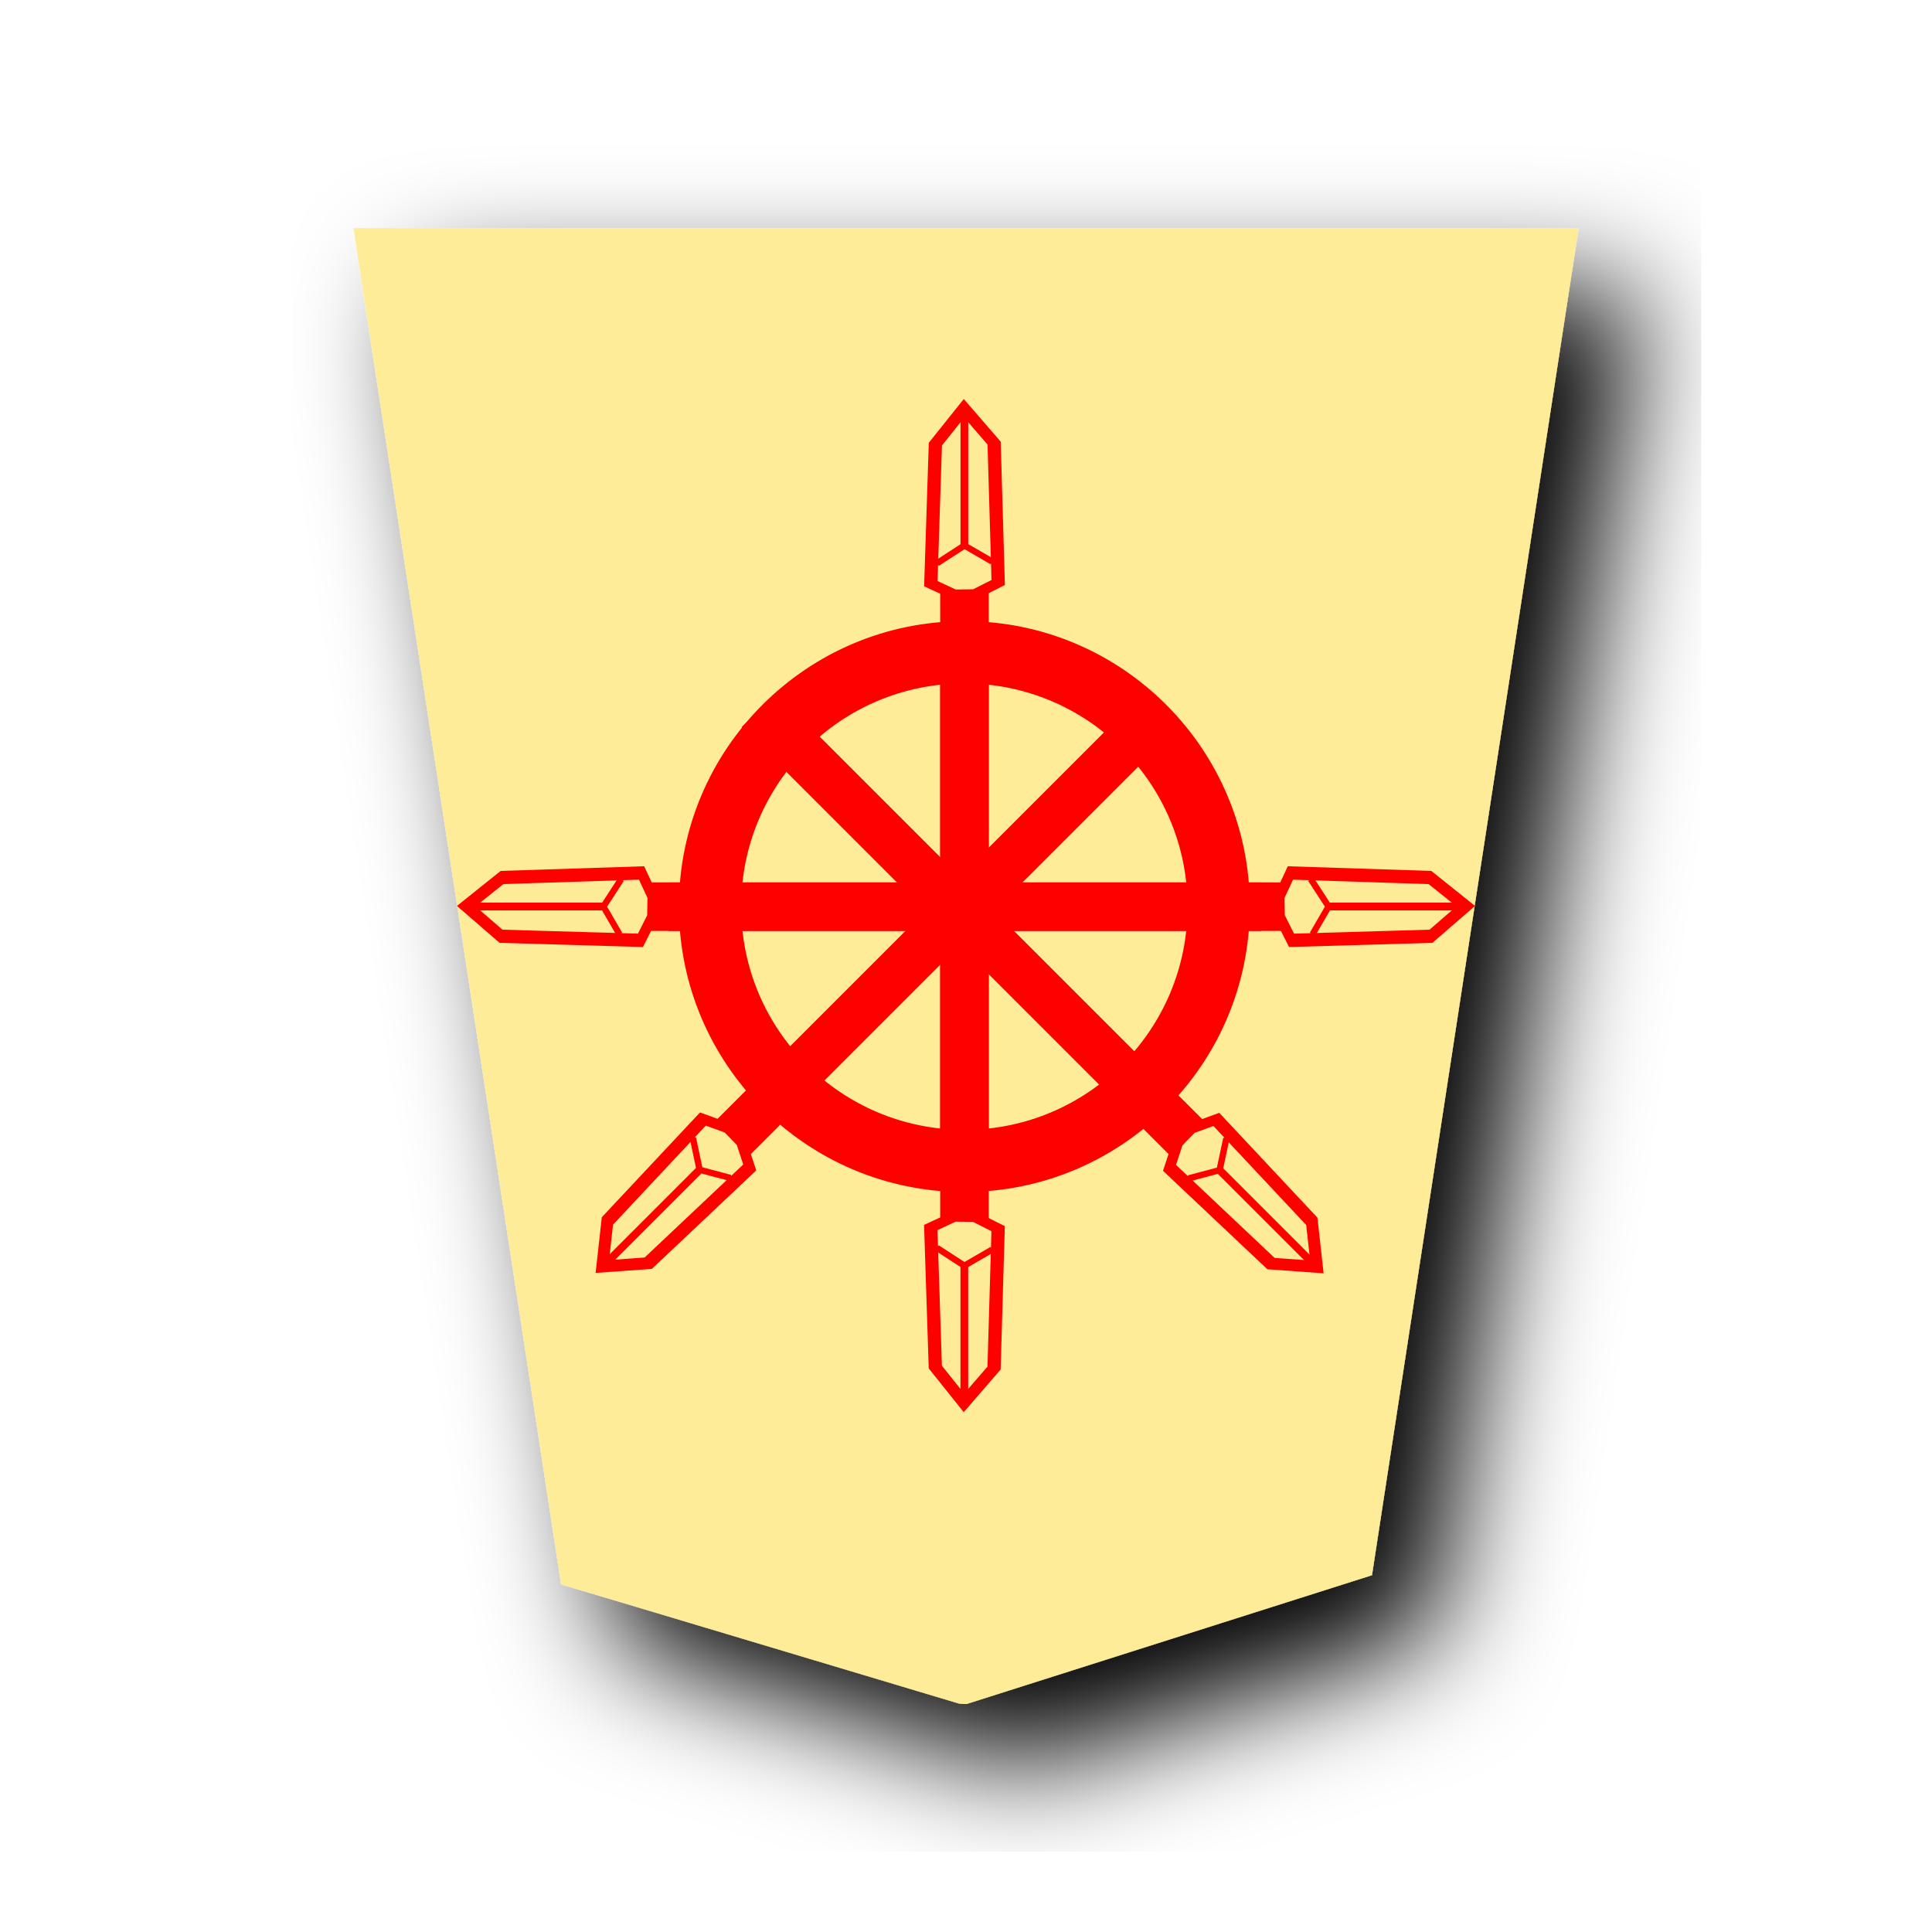
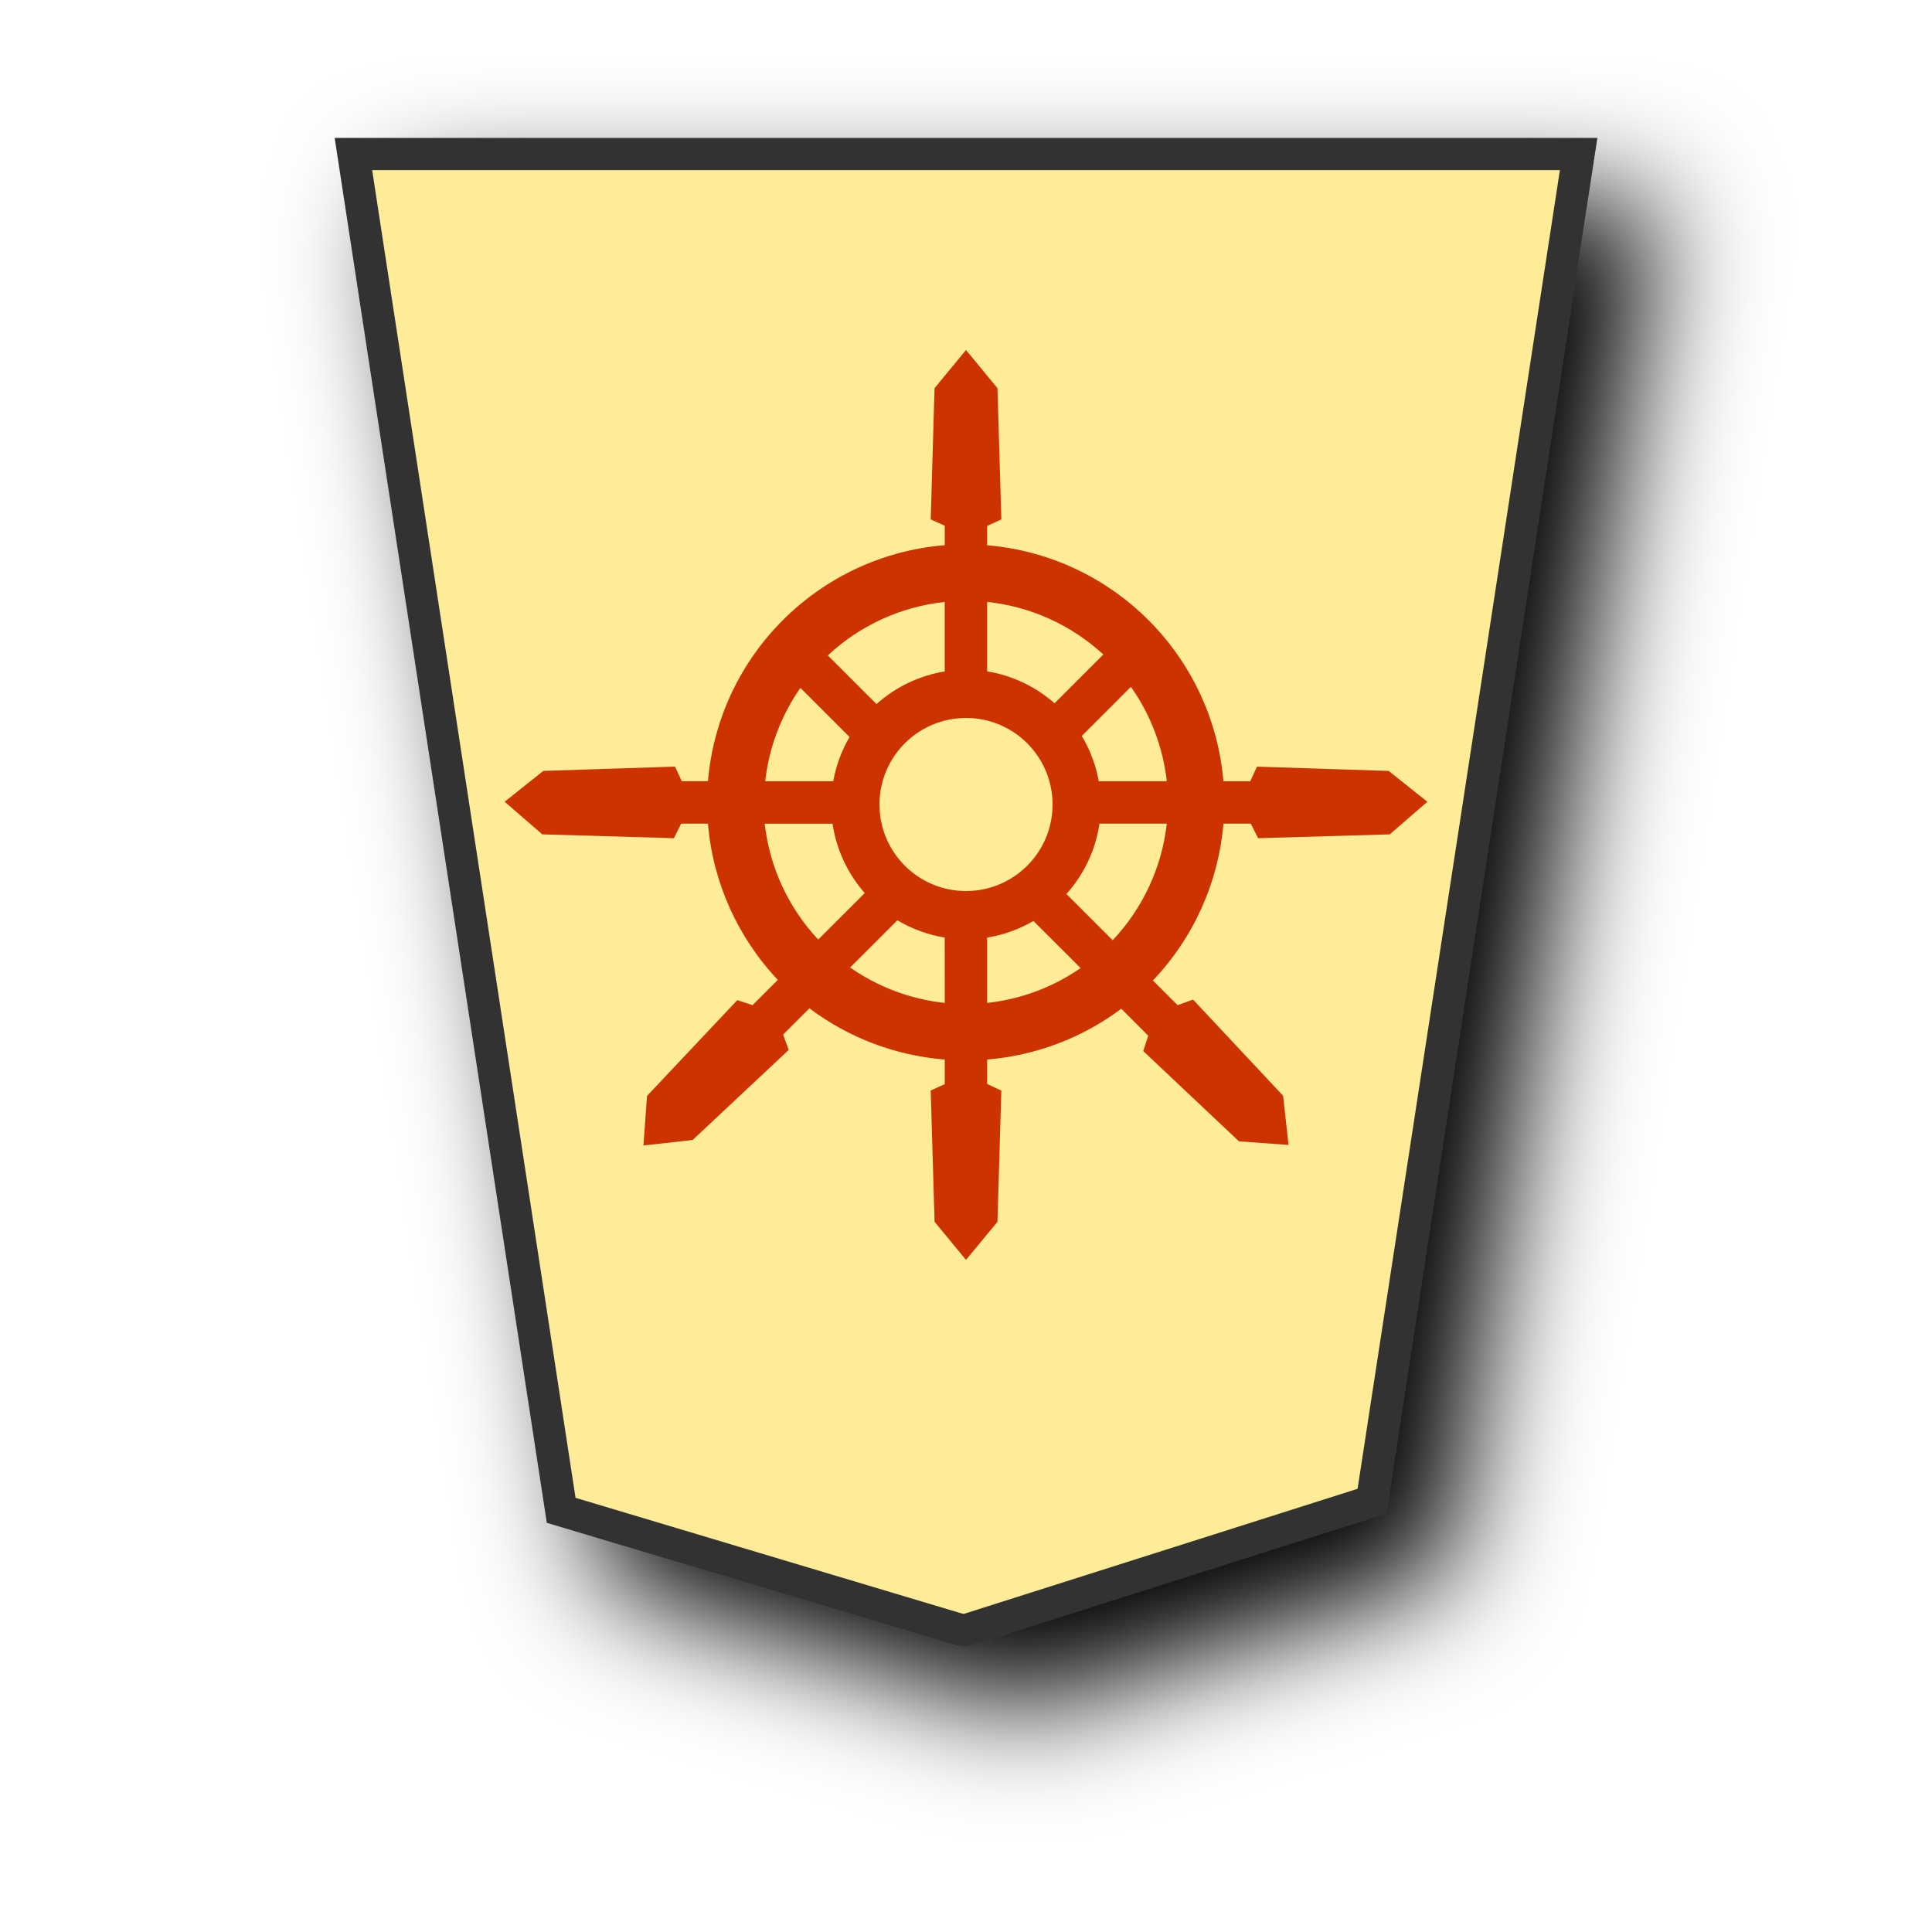
<svg xmlns="http://www.w3.org/2000/svg" viewBox="0 0 60 60">
  <defs>
-     <filter id="1NY_svg__a">
+     <filter id="1NY_svg__a" width="1.317" height="1.26" x="-.134" y="-.109">
      <feGaussianBlur in="SourceAlpha" result="blur" stdDeviation="2" />
      <feOffset dx="2" dy="2" result="offsetBlur" />
      <feBlend in="SourceGraphic" in2="offsetBlur" />
    </filter>
  </defs>
-   <g filter="url(#1NY_svg__a)" transform="translate(-90.59 -20.912)scale(.9389)">
-     <path fill="#feec99" d="m128.456 78.635 13.41-4.26 6.836-44.558h-40.527l6.872 44.862 13.138 3.935c.094.026.193.015.271.021" />
+   <g filter="url(#1NY_svg__a)" transform="translate(-90.59 -23.212)scale(.9389)">
+     <path fill="#feec99" stroke="#333" stroke-width="1.065" d="m141.866 74.375 6.836-44.558h-40.527l6.872 44.862 13.138 3.935c.094.026.193.015.271.021z" />
  </g>
-   <path fill="red" stroke="red" stroke-width="4.938" d="M372.14 1666.57v-346.55h15v346.55z" transform="matrix(.07554 0 0 -.05517 1.274 111.562)" />
-   <g stroke="red" stroke-width="4.938">
-     <path fill="#fdeb98" stroke-width="7.713" d="m373.444 1325.142-13.45-8.57 2.65-111.341 16.688-28.568 17.542 27.755 2.373 111.247-13.382 9.224z" transform="matrix(.0533 0 0 -.03892 9.718 89.363)" />
-     <path fill="none" stroke-width="4.516" d="M379.551 1181.017v105.099l16.535 13.127m-16.535-13.127-16.317 14.496" transform="matrix(.0533 0 0 -.03892 9.718 89.363)" />
-   </g>
-   <path fill="red" d="M29.95 37.02a8.864 8.864 0 0 1-8.865-8.865 8.864 8.864 0 0 1 8.865-8.865 8.864 8.864 0 0 1 8.864 8.865 8.864 8.864 0 0 1-8.864 8.864zm0-1.933a6.93 6.93 0 0 0 6.93-6.932 6.93 6.93 0 0 0-6.93-6.93 6.93 6.93 0 0 0-6.932 6.93 6.93 6.93 0 0 0 6.932 6.932" />
-   <path fill="red" stroke="red" stroke-width="4.938" d="M372.14 1666.57v-346.55h15v346.55z" transform="matrix(.07554 0 0 .05517 1.274 -55.313)" />
-   <g stroke="red" stroke-width="4.938">
-     <path fill="#fdeb98" stroke-width="7.713" d="m373.444 1325.142-13.45-8.57 2.65-111.341 16.688-28.568 17.542 27.755 2.373 111.247-13.382 9.224z" transform="matrix(.0533 0 0 .03892 9.72 -33.115)" />
-     <path fill="none" stroke-width="4.516" d="M379.551 1181.017v105.099l16.535 13.127m-16.535-13.127-16.317 14.496" transform="matrix(.0533 0 0 .03892 9.72 -33.115)" />
-   </g>
-   <path fill="red" stroke="red" stroke-width="4.938" d="M372.14 1666.57v-346.55h15v346.55z" transform="rotate(135 11.942 67.867)scale(-.07553 .05515)" />
-   <path fill="red" stroke="red" stroke-width="4.938" d="M372.14 1666.57v-346.55h15v346.55z" transform="rotate(225 17.863 55.521)scale(.07553 .05515)" />
-   <path fill="red" stroke="red" stroke-width="4.938" d="M372.14 1666.57v-346.55h15v346.55z" transform="matrix(0 .07554 .05517 0 -52.905 -.52)" />
-   <g stroke="red" stroke-width="4.938">
-     <path fill="#fdeb98" stroke-width="7.713" d="m373.444 1325.142-13.45-8.57 2.65-111.341 16.688-28.568 17.542 27.755 2.373 111.247-13.382 9.224z" transform="matrix(0 .0533 .03892 0 -31.316 7.923)" />
-     <path fill="none" stroke-width="4.516" d="M379.551 1181.017v105.099l16.535 13.127m-16.535-13.127-16.317 14.496" transform="matrix(0 .0533 .03892 0 -31.316 7.923)" />
-   </g>
-   <path fill="red" stroke="red" stroke-width="4.938" d="M372.14 1666.57v-346.55h15v346.55z" transform="matrix(0 .07554 -.05517 0 112.845 -.52)" />
-   <g stroke="red" stroke-width="4.938">
-     <path fill="#fdeb98" stroke-width="7.713" d="m373.444 1325.142-13.45-8.57 2.65-111.341 16.688-28.568 17.542 27.755 2.373 111.247-13.382 9.224z" transform="matrix(0 .0533 -.03892 0 91.316 7.923)" />
-     <path fill="none" stroke-width="4.516" d="M379.551 1181.017v105.099l16.535 13.127m-16.535-13.127-16.317 14.496" transform="matrix(0 .0533 -.03892 0 91.316 7.923)" />
-   </g>
-   <g stroke="red" stroke-width="4.938">
-     <path fill="#fdeb98" stroke-width="7.713" d="m373.444 1325.142-13.45-8.57 2.65-111.341 16.688-28.568 17.542 27.755 2.373 111.247-13.382 9.224z" transform="rotate(135.005 31.894 46.859)scale(.05329 .03893)" />
-     <path fill="none" stroke-width="4.516" d="M379.551 1181.017v105.099l16.535 13.127m-16.535-13.127-16.317 14.496" transform="rotate(135.005 31.894 46.859)scale(.05329 .03893)" />
-   </g>
-   <g stroke="red" stroke-width="4.938">
-     <path fill="#fdeb98" stroke-width="7.713" d="m373.444 1325.142-13.45-8.57 2.65-111.341 16.688-28.568 17.542 27.755 2.373 111.247-13.382 9.224z" transform="matrix(.03769 .03768 .02753 -.02753 -27.984 57.433)" />
-     <path fill="none" stroke-width="4.516" d="M379.551 1181.017v105.099l16.535 13.127m-16.535-13.127-16.317 14.496" transform="matrix(.03769 .03768 .02753 -.02753 -27.984 57.433)" />
-   </g>
+   <path fill="#c30" d="m30 39.127.111-.135.866-1.047.12-4.076-.44-.205v-.76a8.04 8.04 0 0 0 4.165-1.576l.838.838-.156.475 2.973 2.804 1.54.112-.17-1.528-2.796-2.986-.479.174-.767-.768a8.04 8.04 0 0 0 2.19-4.869h.85l.227.451 4.088-.119 1.168-1.012-1.201-.958-4.09-.133-.21.453h-.833a8.04 8.04 0 0 0-7.338-7.328v-.6l.442-.203-.121-4.076L30 10.87l-.977 1.184-.119 4.076.436.197v.604a8.04 8.04 0 0 0-7.354 7.33h-.812l-.211-.453-4.09.133-1.201.958 1.168 1.012 4.088.12.226-.452h.832a8.04 8.04 0 0 0 2.17 4.852l-.785.785-.473-.156-2.804 2.974-.112 1.54 1.528-.17 2.984-2.797-.174-.477.817-.816a8.04 8.04 0 0 0 4.203 1.591v.764l-.436.197.12 4.078zm.656-7.98v-2.028a4.2 4.2 0 0 0 1.438-.517l1.465 1.463a6.3 6.3 0 0 1-2.903 1.082m-1.316 0a6.3 6.3 0 0 1-2.938-1.1l1.467-1.467a4.2 4.2 0 0 0 1.47.537zm5.215-1.948-1.436-1.435c.537-.6.905-1.355 1.026-2.184h2.09a6.3 6.3 0 0 1-1.68 3.62m-9.145-.021a6.3 6.3 0 0 1-1.662-3.598h2.107a4.2 4.2 0 0 0 1 2.154zM30 27.672a2.687 2.687 0 0 1-2.687-2.688A2.687 2.687 0 0 1 30 22.297a2.687 2.687 0 0 1 2.688 2.687A2.687 2.687 0 0 1 30 27.672m6.236-3.41h-2.113a4.2 4.2 0 0 0-.527-1.406l1.525-1.526a6.3 6.3 0 0 1 1.115 2.932m-10.359 0h-2.113a6.3 6.3 0 0 1 1.093-2.899l1.526 1.526a4.2 4.2 0 0 0-.506 1.373m1.344-2.397-1.512-1.511a6.3 6.3 0 0 1 3.63-1.66v2.158a4.2 4.2 0 0 0-2.118 1.013m5.529-.025a4.2 4.2 0 0 0-2.094-.99v-2.157a6.3 6.3 0 0 1 3.608 1.633z" color="#000" style="-inkscape-stroke:none" />
</svg>
